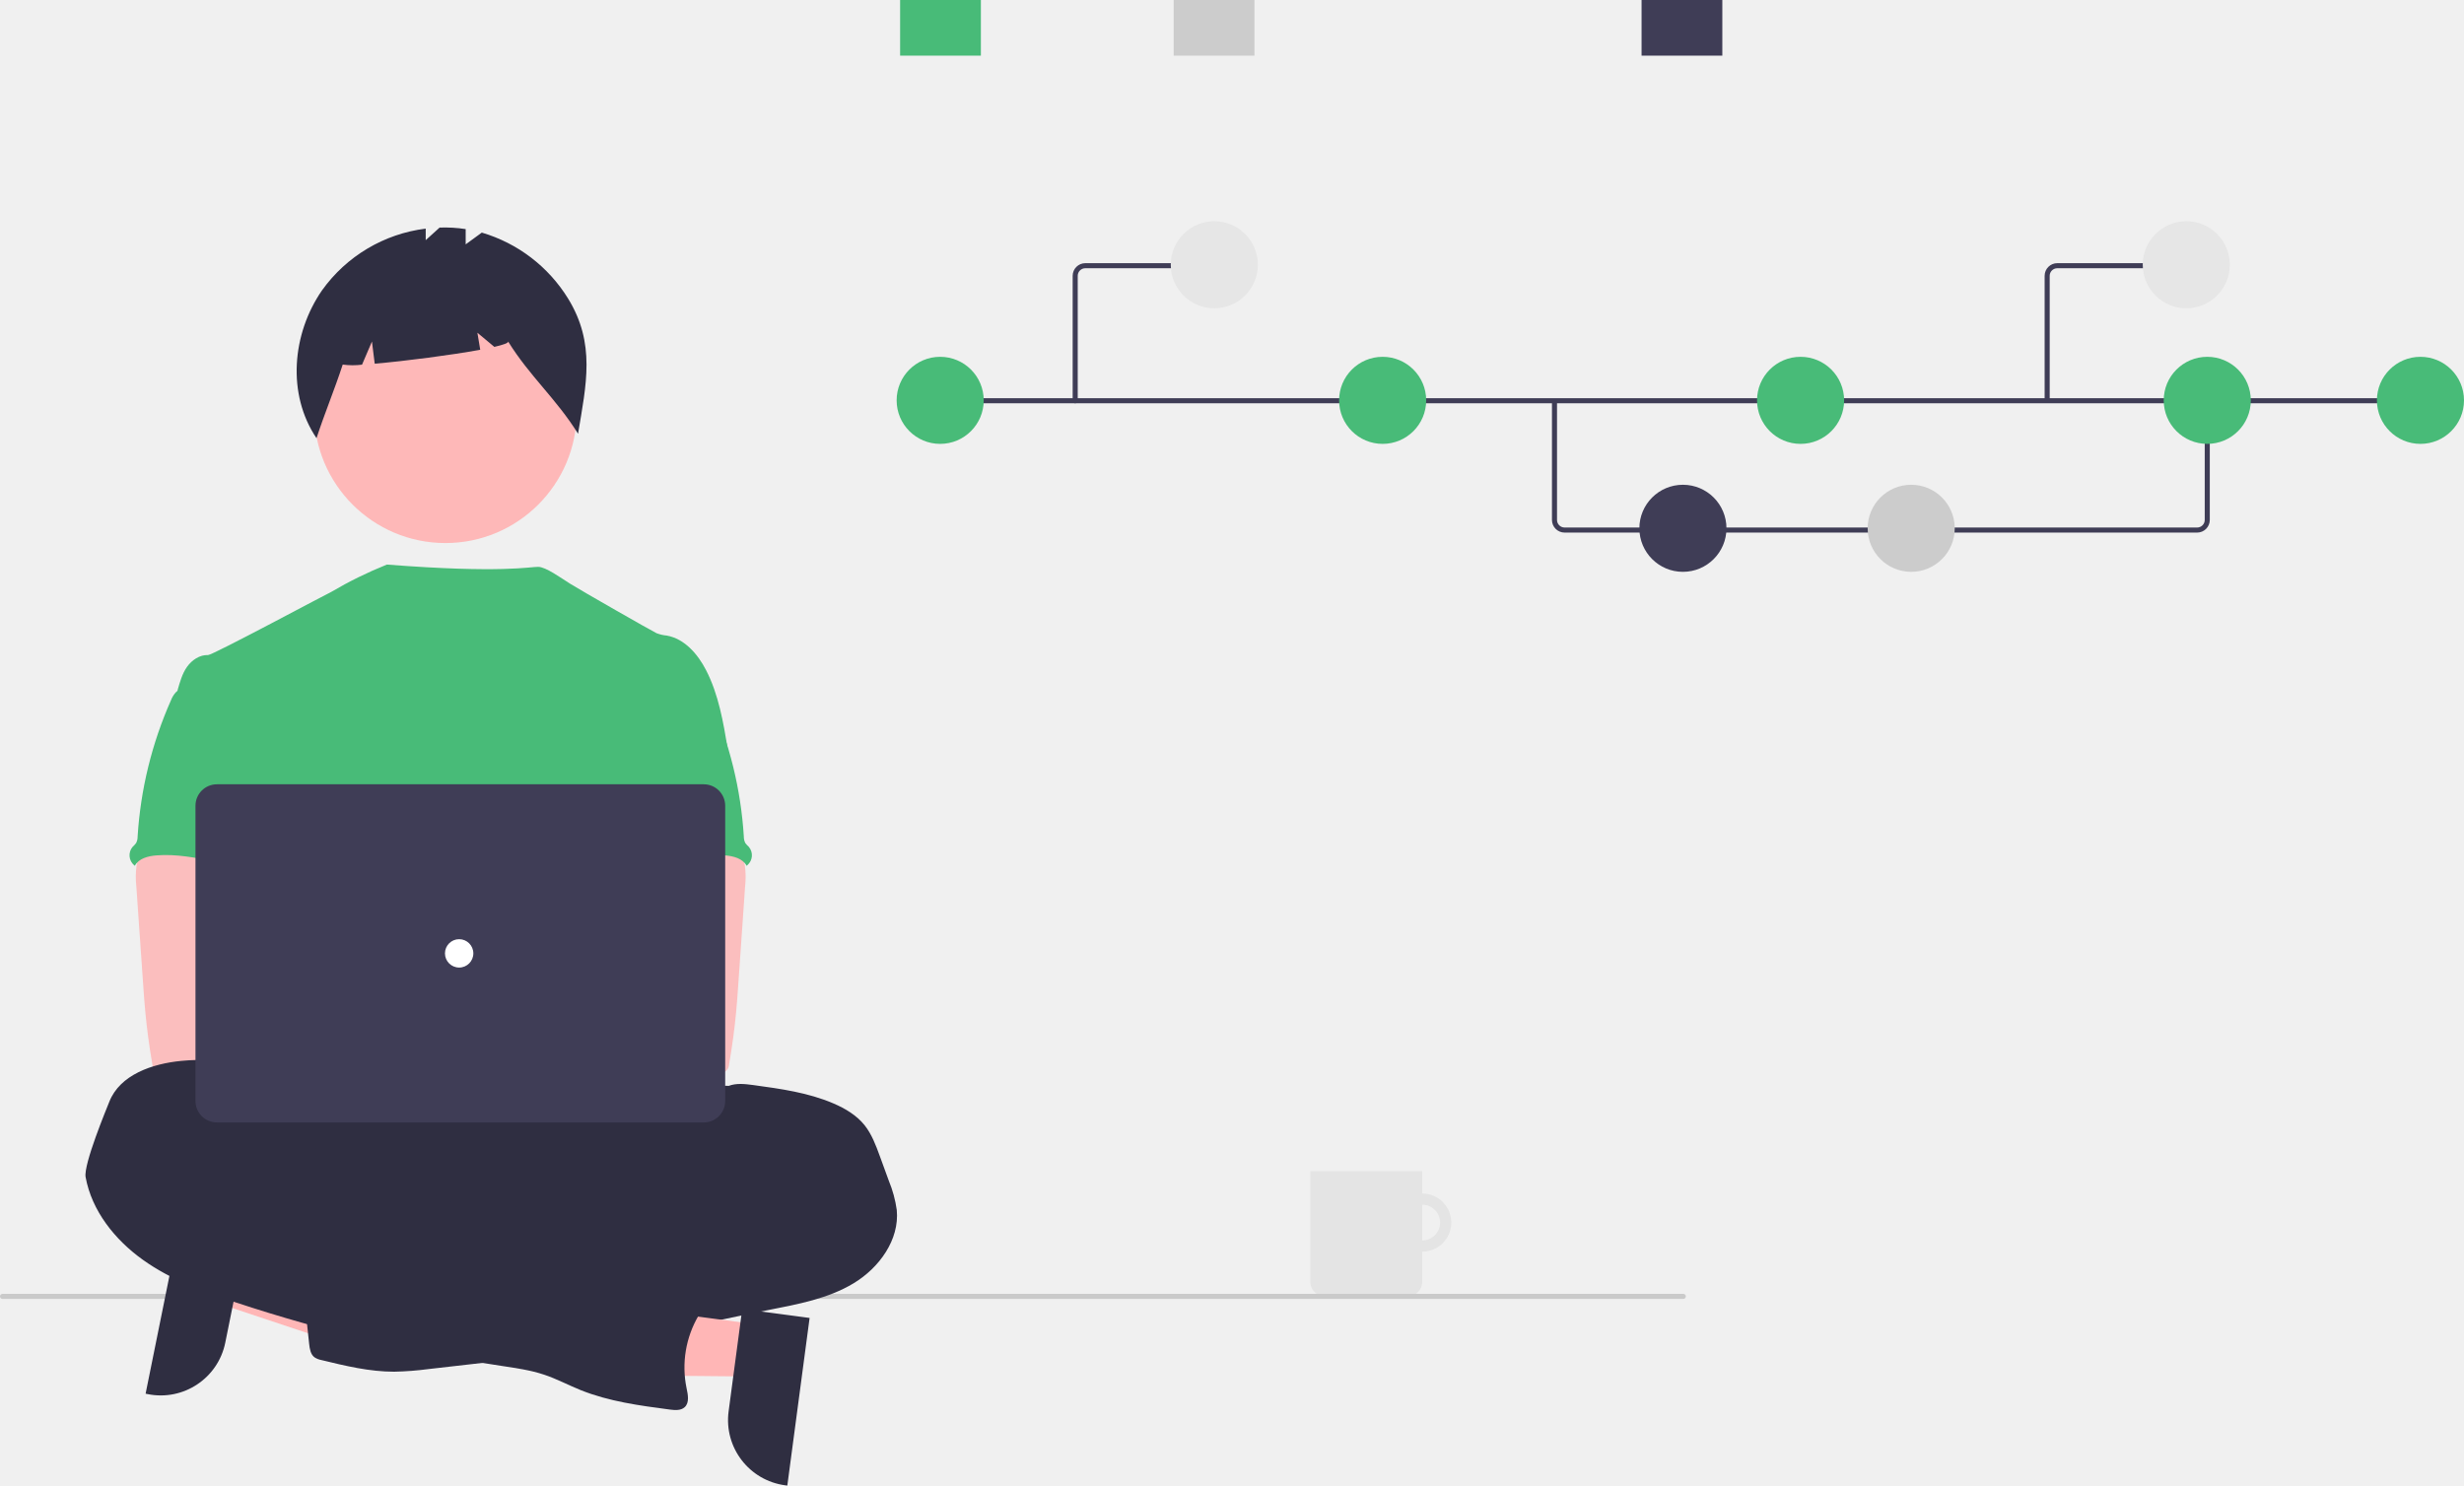
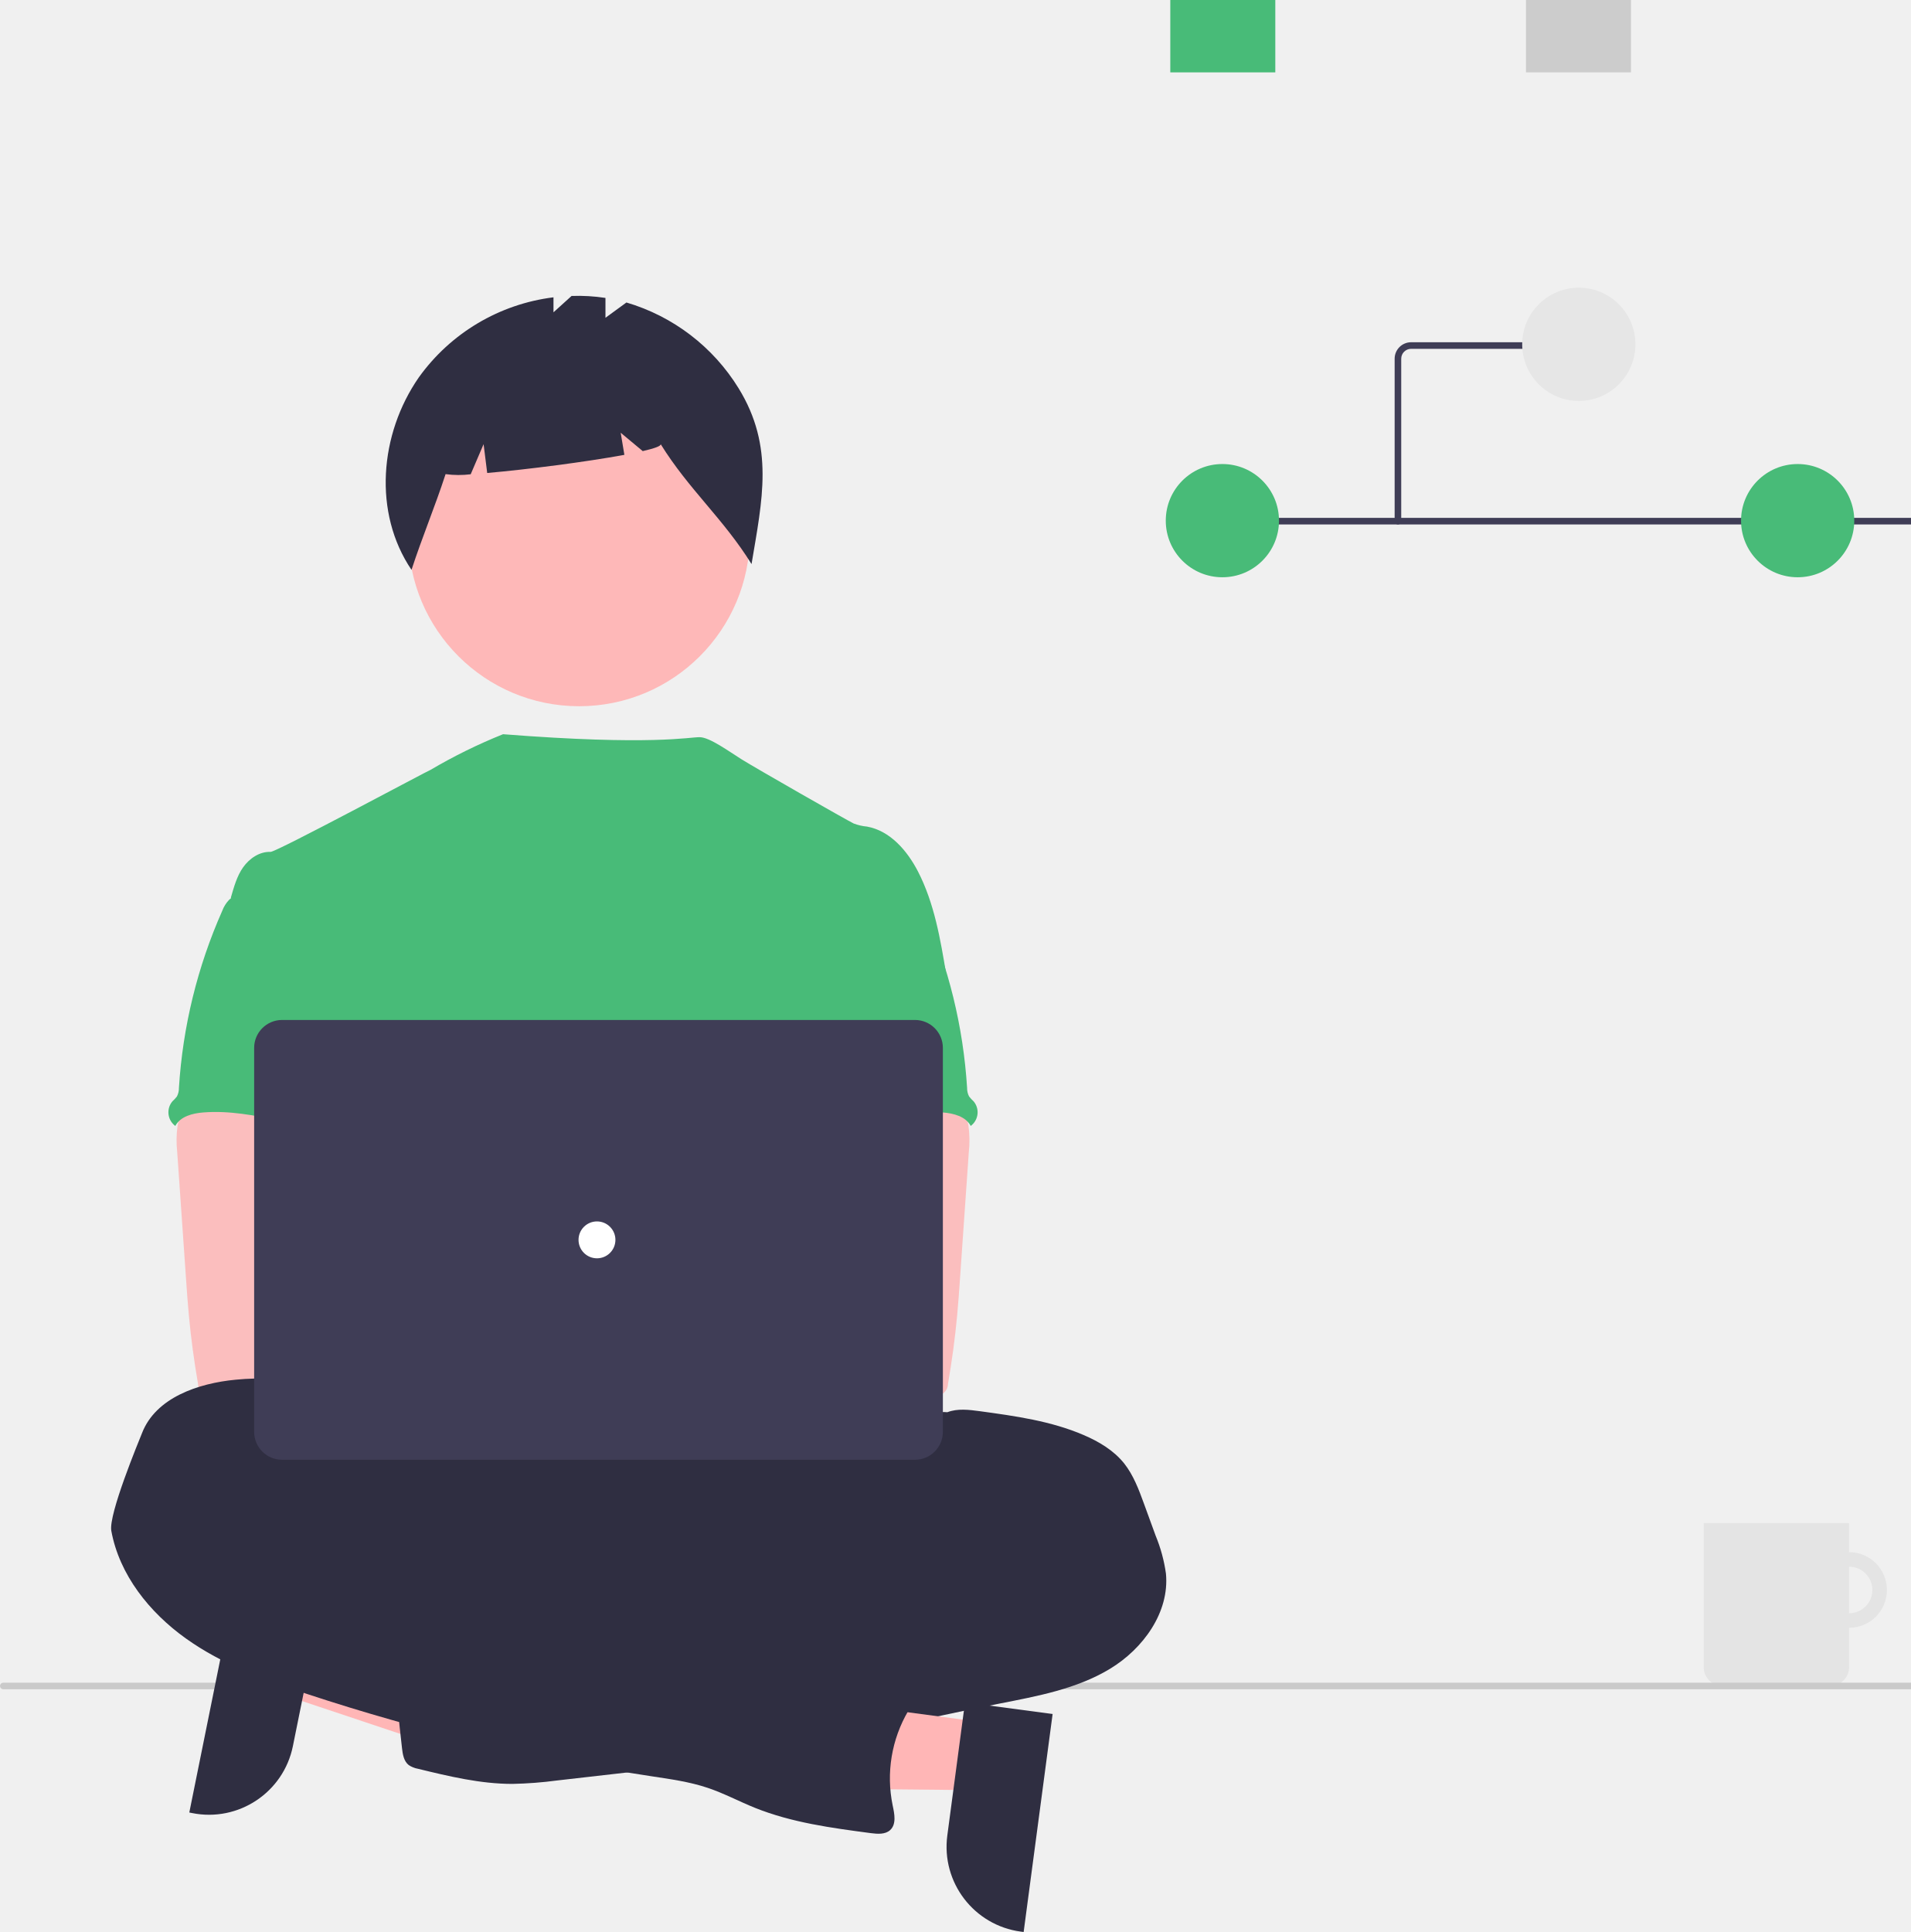
- <svg xmlns="http://www.w3.org/2000/svg" id="e7334088-53de-4589-99a2-090044ddfc90" data-name="Layer 1" width="973.461" height="587.025" viewBox="0 0 973.461 587.025">
+ <svg xmlns="http://www.w3.org/2000/svg" id="e7334088-53de-4589-99a2-090044ddfc90" data-name="Layer 1" width="580.461" height="587.025" viewBox="0 0 580.461 587.025">
  <g id="f9b32178-6d95-472d-b482-6662972666de" data-name="Group 100">
    <path id="f4b94a19-cbe0-459a-95a6-6ea3b3d72055" data-name="Path 1465" d="M675.147,628.1a11.49,11.49,0,1,0,11.49,11.49h0A11.49,11.49,0,0,0,675.147,628.1Zm0,18.561a7.071,7.071,0,1,1,7.071-7.071v0A7.071,7.071,0,0,1,675.147,646.661Z" transform="translate(-113.2693 -156.4874)" fill="#e4e4e4" />
    <path id="abc0e0b3-f22e-4bee-9929-c6879640924e" data-name="Path 1467" d="M630.954,619.261h44.193v43.739a5.757,5.757,0,0,1-5.757,5.757h-32.679a5.757,5.757,0,0,1-5.757-5.757V619.261Z" transform="translate(-113.2693 -156.4874)" fill="#e4e4e4" />
  </g>
  <path id="e24b6f19-a0a0-4e73-9cfc-bbb7635ad236" data-name="Path 944" d="M778.403,669.758h-664.237a1.006,1.006,0,0,1,0-2h664.237a1.006,1.006,0,0,1,0,2Z" transform="translate(-113.2693 -156.4874)" fill="#cacaca" />
  <polygon points="89.41 494.381 85.302 514.694 161.695 540.208 167.759 510.228 89.41 494.381" fill="#ffb6b6" />
  <path d="M210.36,647.029l-8.091,40.003-0.0.002a26.011,26.011,0,0,1-30.65,20.335l-.828-.168,13.248-65.496Z" transform="translate(-113.2693 -156.4874)" fill="#2f2e41" />
  <circle id="fd4e5ab9-ffc8-4bbb-9267-3af70c31dae1" data-name="Ellipse 276" cx="175.979" cy="162.713" r="51.871" fill="#feb8b8" />
  <path id="a8c9bbe2-1461-49cf-8211-f8d251166dc5" data-name="Path 1461" d="M337.697,274.45a59.907,59.907,0,0,0-34.081-26.052l-6.368,4.647v-6.034a55.143,55.143,0,0,0-10.3-.6l-5.494,4.971v-4.558a59.335,59.335,0,0,0-40.932,24.347c-11.931,17.2-13.945,41.129-2.21,58.467,3.221-9.9,7.131-19.189,10.353-29.088a29.299,29.299,0,0,0,7.633.037l3.919-9.145,1.095,8.758c12.148-1.058,30.166-3.382,41.682-5.511l-1.12-6.719,6.7,5.583c3.528-.812,5.623-1.549,5.45-2.112,8.565,13.808,19.047,22.627,27.611,36.435C344.888,308.406,348.632,292.217,337.697,274.45Z" transform="translate(-113.2693 -156.4874)" fill="#2f2e41" />
  <ellipse id="f6be96d1-713f-4c17-812c-ecd79c56fe95" data-name="Ellipse 260" cx="192.856" cy="464.787" rx="133.56" ry="37.359" fill="#2f2e41" />
  <path d="M400.808,452.588c-1.784-10.731-3.624-21.668-8.611-31.335-3.278-6.332-8.481-12.366-15.495-13.618a14.99,14.99,0,0,1-4.035-.934c-2.055-.99-29.673-16.756-34.063-19.502-3.769-2.357-9.719-6.722-12.719-6.722-3.018-.066-14.591,2.627-59.76-.904a163.141,163.141,0,0,0-22.01,10.822c-.146-.096-46.882,25.001-48.638,24.935-3.325-.14-6.416,1.989-8.322,4.67-1.906,2.681-2.8,6-3.736,9.209,10.208,22.733,19.548,45.495,29.757,68.228a5.821,5.821,0,0,1,.738,2.8,6.834,6.834,0,0,1-1.27,2.8c-5.006,8.042-4.847,18.157-4.3,27.609.547,9.452,1.224,19.436-3,27.908-1.149,2.326-2.643,4.455-3.736,6.781-2.559,5.268-3.484,22.117-1.989,27.777l187.267,5.365C382.86,587.409,400.808,452.588,400.808,452.588Z" transform="translate(-113.2693 -156.4874)" fill="#48bb78" />
  <path id="eb41f72e-aba6-4a16-bf55-c7027d2f1a4b" data-name="Path 1421" d="M167.233,498.445a33.063,33.063,0,0,0-.112,8.154l2.684,38.546c.252,3.633.5,7.257.841,10.881.644,7.033,1.606,14.01,2.8,20.977a3.736,3.736,0,0,0,3.829,3.633c11.815,2.5,24.022,2.4,36.08,1.719,18.4-1.027,65.474-2.97,68.35-6.706s1.2-9.779-2.55-12.8-65.871-10.386-65.871-10.386c.607-4.81,2.438-9.34,4.175-13.907,3.12-8.1,6.034-16.466,6.09-25.143s-3.213-17.8-10.321-22.771c-5.847-4.081-13.375-4.838-20.5-4.67-5.184.149-14.141-1.093-18.876.934C170.105,488.556,167.933,494.776,167.233,498.445Z" transform="translate(-113.2693 -156.4874)" fill="#fbbebe" />
  <path id="a363f2f7-2464-40a1-ad01-344825aa0b75" data-name="Path 1423" d="M401.141,585.578c3.11-1.186,6.538-.757,9.872-.308,10.732,1.466,21.622,2.97,31.569,7.257,4.67,2,9.116,4.67,12.273,8.6,2.8,3.54,4.436,7.874,5.987,12.142l3.587,9.826a47.3,47.3,0,0,1,3.129,11.516c1.121,11.759-6.921,22.845-17.036,28.954s-22.023,8.284-33.624,10.563-23.247,4.8-34.8,7.472a140.086,140.086,0,0,1-16.373,3.222c-12.366,1.4-25.292-.663-37.042,3.428-4.67,1.635-9.256,4.063-14.1,5.193a87.745,87.745,0,0,1-9.751,1.485l-22.238,2.54a121.313,121.313,0,0,1-13.636,1.046c-9.713,0-19.268-2.3-28.7-4.6a7.258,7.258,0,0,1-2.8-1.13c-1.494-1.177-1.821-3.26-2.036-5.146q-1.429-12.525-2.5-25.077c-.224-2.718-.392-5.66,1.093-7.948,1.868-2.8,5.511-3.68,8.836-4.222a230.58,230.58,0,0,1,42.665-2.961c5.426-5.426,14.374-5.454,21.482-8.406a63.897,63.897,0,0,0,7.575-4.119,99.001,99.001,0,0,1,41.59-13.141,38.714,38.714,0,0,0,8.509-1.214c5.5-1.709,10.517-6.361,16.167-5.221.7-1.933,1.186-4.521,2.8-5.847.8-.682,1.793-1.139,2.531-1.868,1.56-1.578,1.7-4.063,1.466-6.267s-.757-4.464-.187-6.613a9.141,9.141,0,0,1,1.037-2.307C391.278,587.595,395.509,585.111,401.141,585.578Z" transform="translate(-113.2693 -156.4874)" fill="#2f2e41" />
  <path id="b53ad979-99f4-4c6e-a0f8-957060c42096" data-name="Path 1430" d="M182.88,429.901a9.667,9.667,0,0,0-2.073,3.316,156.78,156.78,0,0,0-13.169,53.816,5.38,5.38,0,0,1-.607,2.606,11.403,11.403,0,0,1-1.373,1.485,5.156,5.156,0,0,0,.617,7.266q.127.107.261.206c1.541-2.9,5.23-3.848,8.509-4.1,15.7-1.242,31.036,6.062,46.783,5.511-1.111-3.839-2.709-7.528-3.615-11.413-4.007-17.251,5.987-36.033-.14-52.649-1.224-3.325-3.269-6.594-6.491-8.051a17.291,17.291,0,0,0-4.156-1.1c-3.979-.719-11.9-3.792-15.747-2.559-1.42.458-1.98,1.793-3.157,2.6C186.734,427.977,184.362,428.397,182.88,429.901Z" transform="translate(-113.2693 -156.4874)" fill="#48bb78" />
  <path id="a1197c30-bfd4-4098-bcf9-2468e7a33bf1" data-name="Path 1421" d="M400.921,486.906c-4.735-2.027-13.692-.785-18.876-.934-7.125-.168-14.653.589-20.5,4.67-7.108,4.971-10.377,14.094-10.321,22.771s2.97,17.043,6.09,25.143c1.737,4.567,3.568,9.097,4.175,13.907,0,0-62.121,7.365-65.871,10.386s-5.426,9.064-2.55,12.8,92.615,7.487,104.43,4.987a3.736,3.736,0,0,0,3.829-3.633c1.194-6.967,2.156-13.944,2.8-20.977.341-3.624.589-7.248.841-10.881l2.684-38.546a33.064,33.064,0,0,0-.112-8.154C406.84,494.776,404.668,488.556,400.921,486.906Z" transform="translate(-113.2693 -156.4874)" fill="#fbbebe" />
  <path id="ebe46053-6aac-4aa7-8615-21a6fa79538d" data-name="Path 1430" d="M386.251,426.835c-1.177-.807-1.737-2.142-3.157-2.6-3.847-1.233-11.768,1.84-15.747,2.559a17.291,17.291,0,0,0-4.156,1.1c-3.222,1.457-5.267,4.726-6.491,8.051-6.127,16.616,3.867,35.398-.14,52.649-.906,3.885-2.504,7.574-3.615,11.413,15.747.551,31.083-6.753,46.783-5.511,3.279.252,6.968,1.2,8.509,4.1q.134-.099.261-.206a5.156,5.156,0,0,0,.617-7.266,11.401,11.401,0,0,1-1.373-1.485,5.38,5.38,0,0,1-.607-2.606,156.78,156.78,0,0,0-13.169-53.816,9.667,9.667,0,0,0-2.073-3.316C390.411,428.397,388.039,427.977,386.251,426.835Z" transform="translate(-113.2693 -156.4874)" fill="#48bb78" />
  <polygon points="299.243 523.378 296.513 543.921 215.975 543.166 220.005 512.846 299.243 523.378" fill="#ffb6b6" />
  <path d="M433.122,677.272l-8.804,66.24-.838-.111a26.011,26.011,0,0,1-22.356-29.208l0-.002,5.377-40.457Z" transform="translate(-113.2693 -156.4874)" fill="#2f2e41" />
  <path id="a0b0f7ea-4ed9-4447-aa64-e2335b2c3196" data-name="Path 1427" d="M223.039,595.974c0,.934-1.466,0-1.6-1-1.027-7.556-7.024-13.786-14.01-16.812s-14.944-3.185-22.509-2.466c-11.441,1.083-24.284,5.464-28.468,16.158-.99,2.5-10.264,24.76-9.359,29.766,2.438,13.356,11.572,24.779,22.64,32.69s24,12.637,36.9,16.9a639.949,639.949,0,0,0,104.607,24.984c5.753.869,11.563,1.672,17.073,3.521,4.931,1.653,9.545,4.128,14.365,6.071,11.208,4.5,23.266,6.108,35.211,7.687,2.036.262,4.371.448,5.875-.934,1.943-1.8,1.3-4.941.747-7.528a40.488,40.488,0,0,1,4.773-28.729c2-3.362,4.6-6.809,4.222-10.7-.448-4.539-4.969-7.752-9.471-8.481s-9.078.346-13.6.934a7.285,7.285,0,0,1-4.623-.458,9.235,9.235,0,0,1-1.812-1.606,20.482,20.482,0,0,0-23.854-3.334c-1.672.934-4.2-1.149-5.94-1.933l-19.642-8.892c-22.565-10.208-45.242-20.464-69.115-26.927a14.514,14.514,0,0,1-5.324-2.214c-1.186-.934-2.036-2.2-3.129-3.241-2.382-2.251-5.7-3.148-8.555-4.745S222.385,599.177,223.039,595.974Z" transform="translate(-113.2693 -156.4874)" fill="#2f2e41" />
  <circle cx="160.617" cy="411.99" r="14" fill="#fbbebe" />
  <circle cx="191.617" cy="411.99" r="14" fill="#fbbebe" />
  <path d="M391.305,600.024H198.966a8.48,8.48,0,0,1-8.47-8.47V474.868a8.48,8.48,0,0,1,8.47-8.47H391.305a8.48,8.48,0,0,1,8.47,8.47V591.555A8.48,8.48,0,0,1,391.305,600.024Z" transform="translate(-113.2693 -156.4874)" fill="#3f3d56" />
  <circle id="e793da3b-cee2-4a15-ae11-6dab45a6c728" data-name="Ellipse 263" cx="181.399" cy="376.724" r="5.604" fill="#fff" />
  <path d="M981.299,366.94H731.406a5.006,5.006,0,0,1-5-5V314.84h2v47.1a3.003,3.003,0,0,0,3,3H981.299a3.003,3.003,0,0,0,3-3V314.51h2v47.429A5.006,5.006,0,0,1,981.299,366.94Z" transform="translate(-113.2693 -156.4874)" fill="#3f3d56" />
  <rect x="371.397" y="157.352" width="587.22" height="2" fill="#3f3d56" />
  <circle id="a67a4451-c7cc-402c-b29d-5a705f3c9418" data-name="Ellipse 264" cx="371.439" cy="158.196" r="17.202" fill="#48bb78" />
  <circle id="abdb3fbf-f68e-433e-a33f-153626b38c76" data-name="Ellipse 266" cx="546.244" cy="158.196" r="17.202" fill="#48bb78" />
  <circle id="ac293633-0933-4e21-a8aa-bc27ca4fbccc" data-name="Ellipse 268" cx="664.876" cy="208.757" r="17.202" fill="#3f3d56" />
  <circle id="a0cd768d-b738-4d4b-9ab3-78ab535c7573" data-name="Ellipse 269" cx="755.063" cy="208.757" r="17.202" fill="#ccc" />
  <circle id="b9eb3d2e-31e0-4fe2-be5c-79abb86bc227" data-name="Ellipse 270" cx="711.36" cy="158.196" r="17.202" fill="#48bb78" />
  <circle id="aa04baac-fce0-420a-b86a-4a97f3079928" data-name="Ellipse 271" cx="956.259" cy="158.196" r="17.202" fill="#48bb78" />
  <circle id="e92cf92c-058e-415c-ba96-766a57ee18d9" data-name="Ellipse 272" cx="872.029" cy="158.196" r="17.202" fill="#48bb78" />
  <rect id="ac5bf8cc-574d-4509-9338-881c836fd832" data-name="Rectangle 207" x="648.539" width="31.906" height="21.99" fill="#3f3d56" />
  <rect id="ad5a043d-52f1-4931-b771-e4991ef7f7f7" data-name="Rectangle 208" x="355.612" width="31.906" height="21.99" fill="#48bb78" />
  <rect id="e5d95e83-bdd9-4322-95a9-5a9c4b449a8f" data-name="Rectangle 209" x="463.685" width="31.906" height="21.99" fill="#ccc" />
  <path d="M538.051,315.84a1,1,0,0,1-1-1V265.477a5.006,5.006,0,0,1,5-5h48.675a1,1,0,0,1,0,2h-48.675a3.003,3.003,0,0,0-3,3v49.362A1,1,0,0,1,538.051,315.84Z" transform="translate(-113.2693 -156.4874)" fill="#3f3d56" />
  <circle id="b0a7c1c1-8f27-441f-a84a-e44462cc473e" data-name="Ellipse 265" cx="479.744" cy="104.616" r="17.202" fill="#e6e6e6" />
  <path d="M923.051,314.84h-2V265.477a5.006,5.006,0,0,1,5-5h48.675v2h-48.675a3.003,3.003,0,0,0-3,3Z" transform="translate(-113.2693 -156.4874)" fill="#3f3d56" />
  <circle id="b3140cf1-cdb8-48ff-81af-ce41ed4f5739" data-name="Ellipse 265" cx="863.744" cy="104.616" r="17.202" fill="#e6e6e6" />
</svg>
